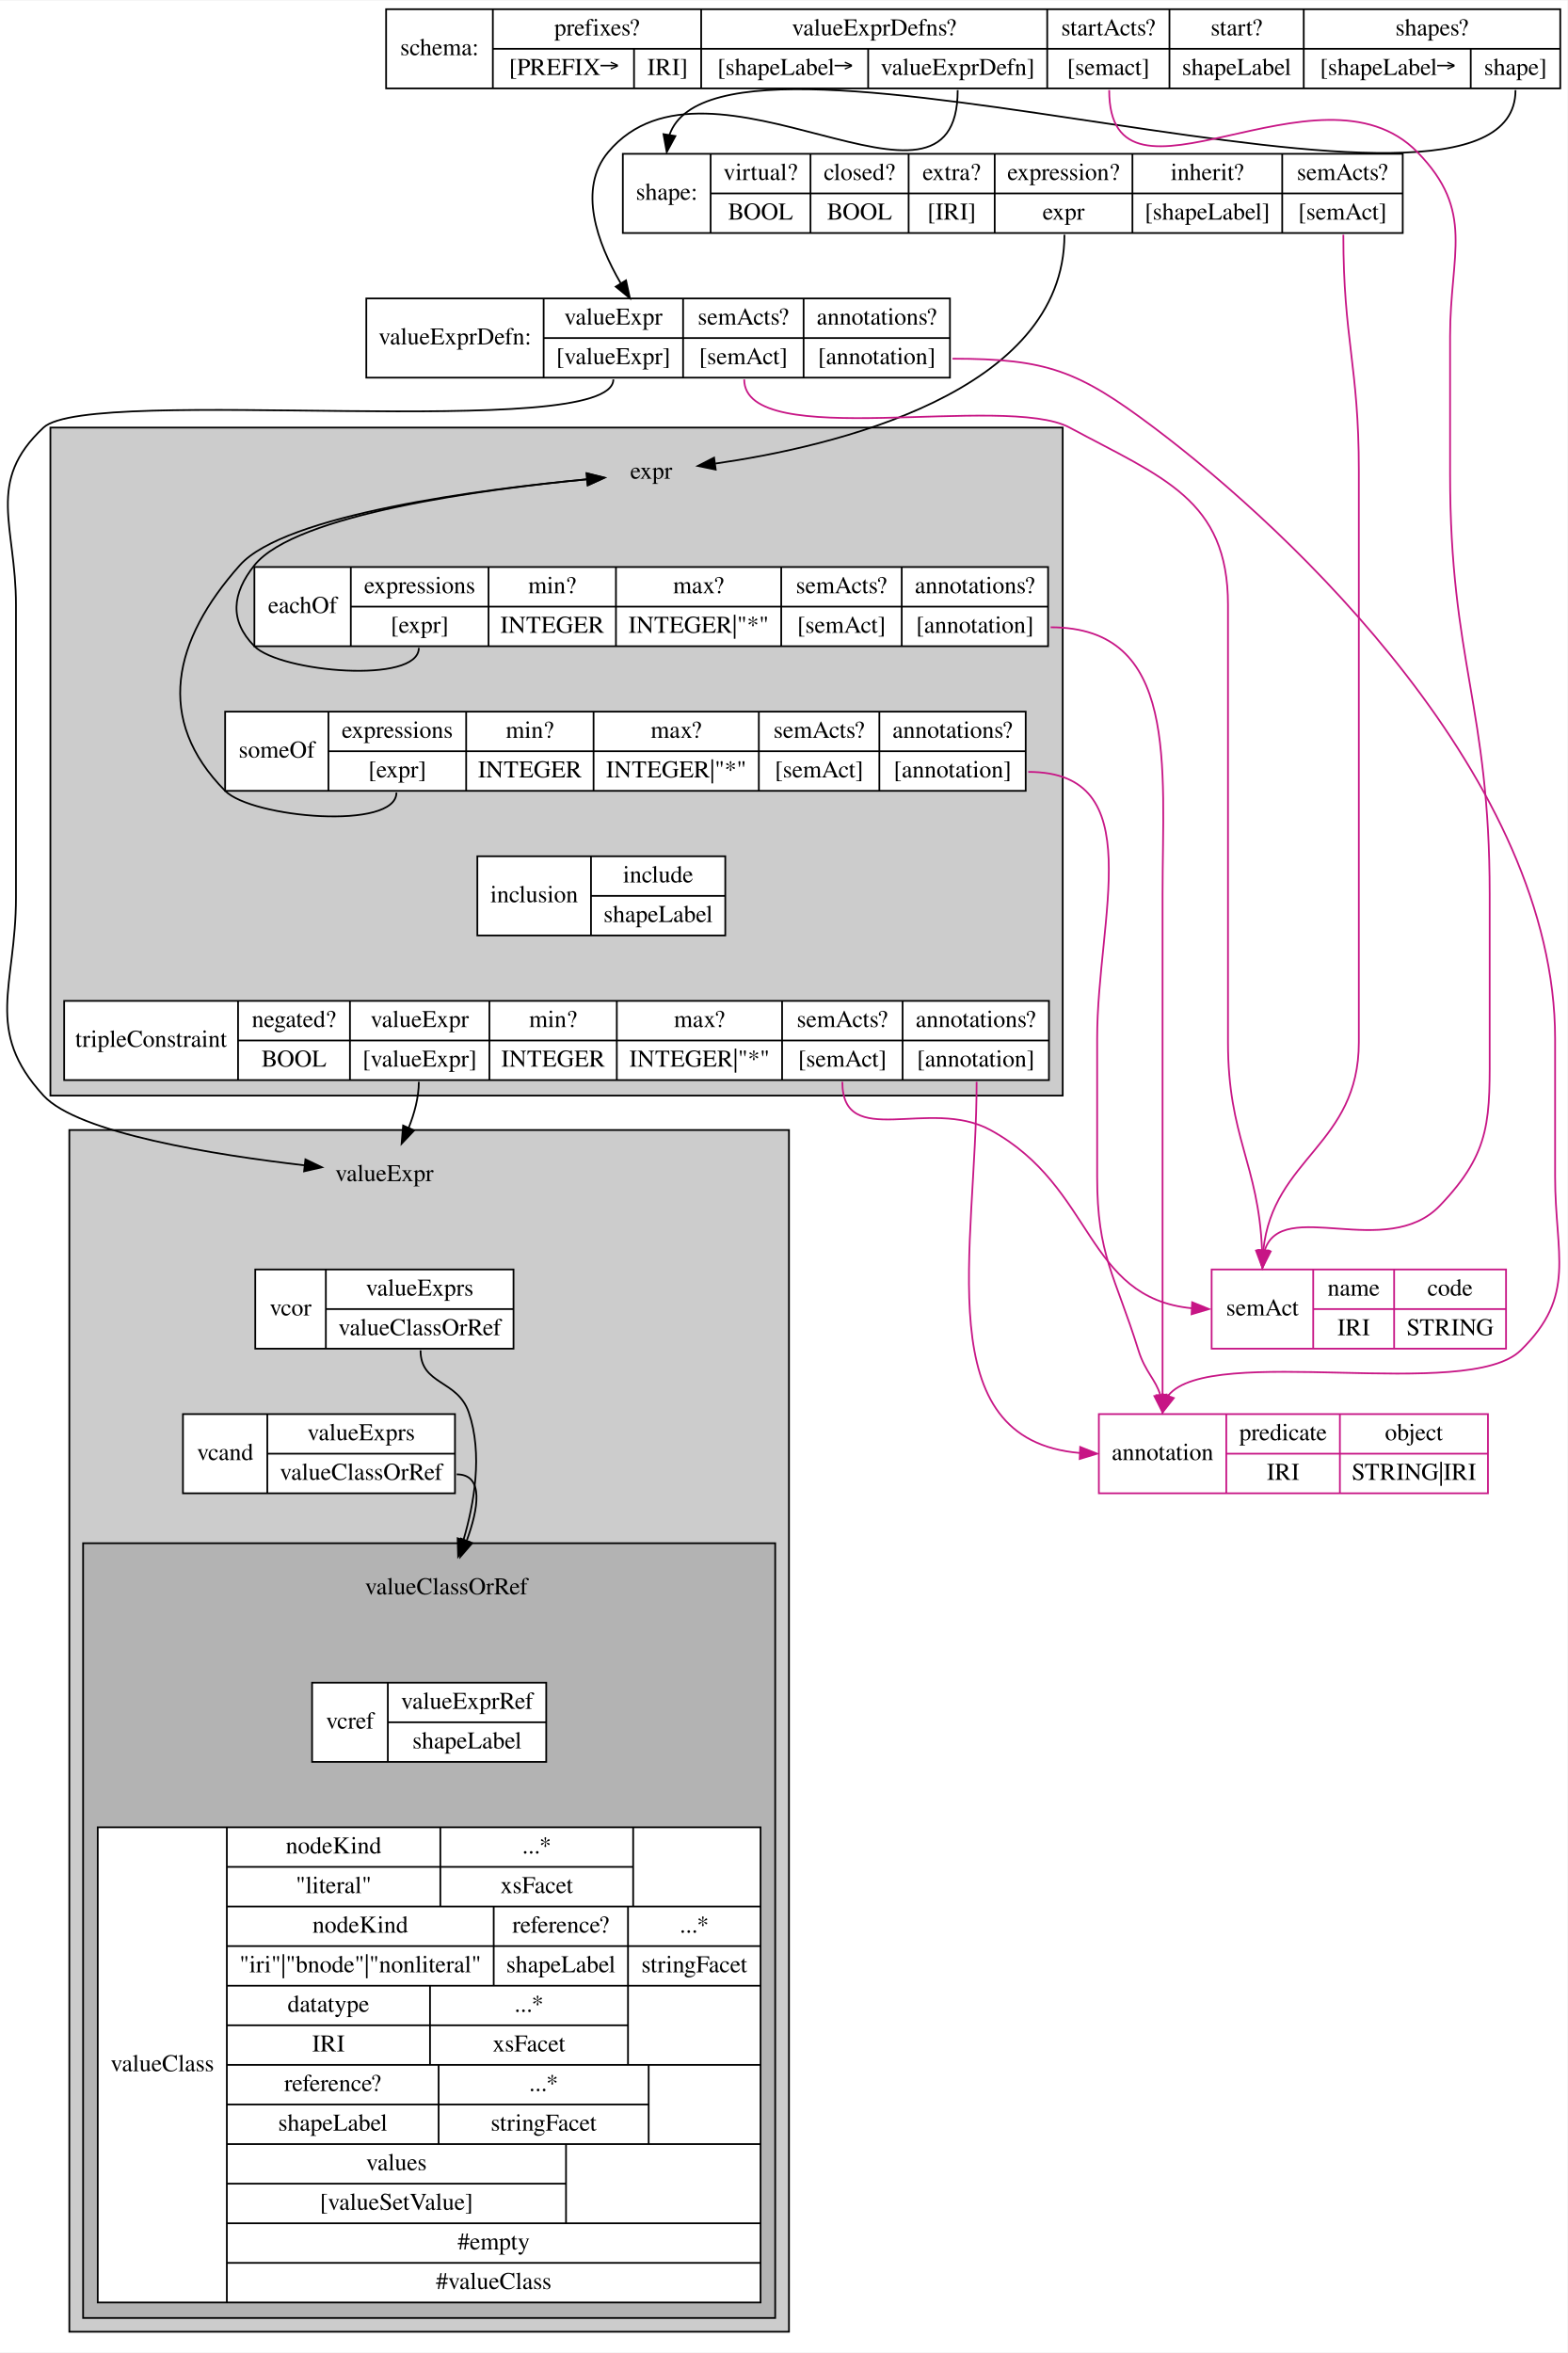
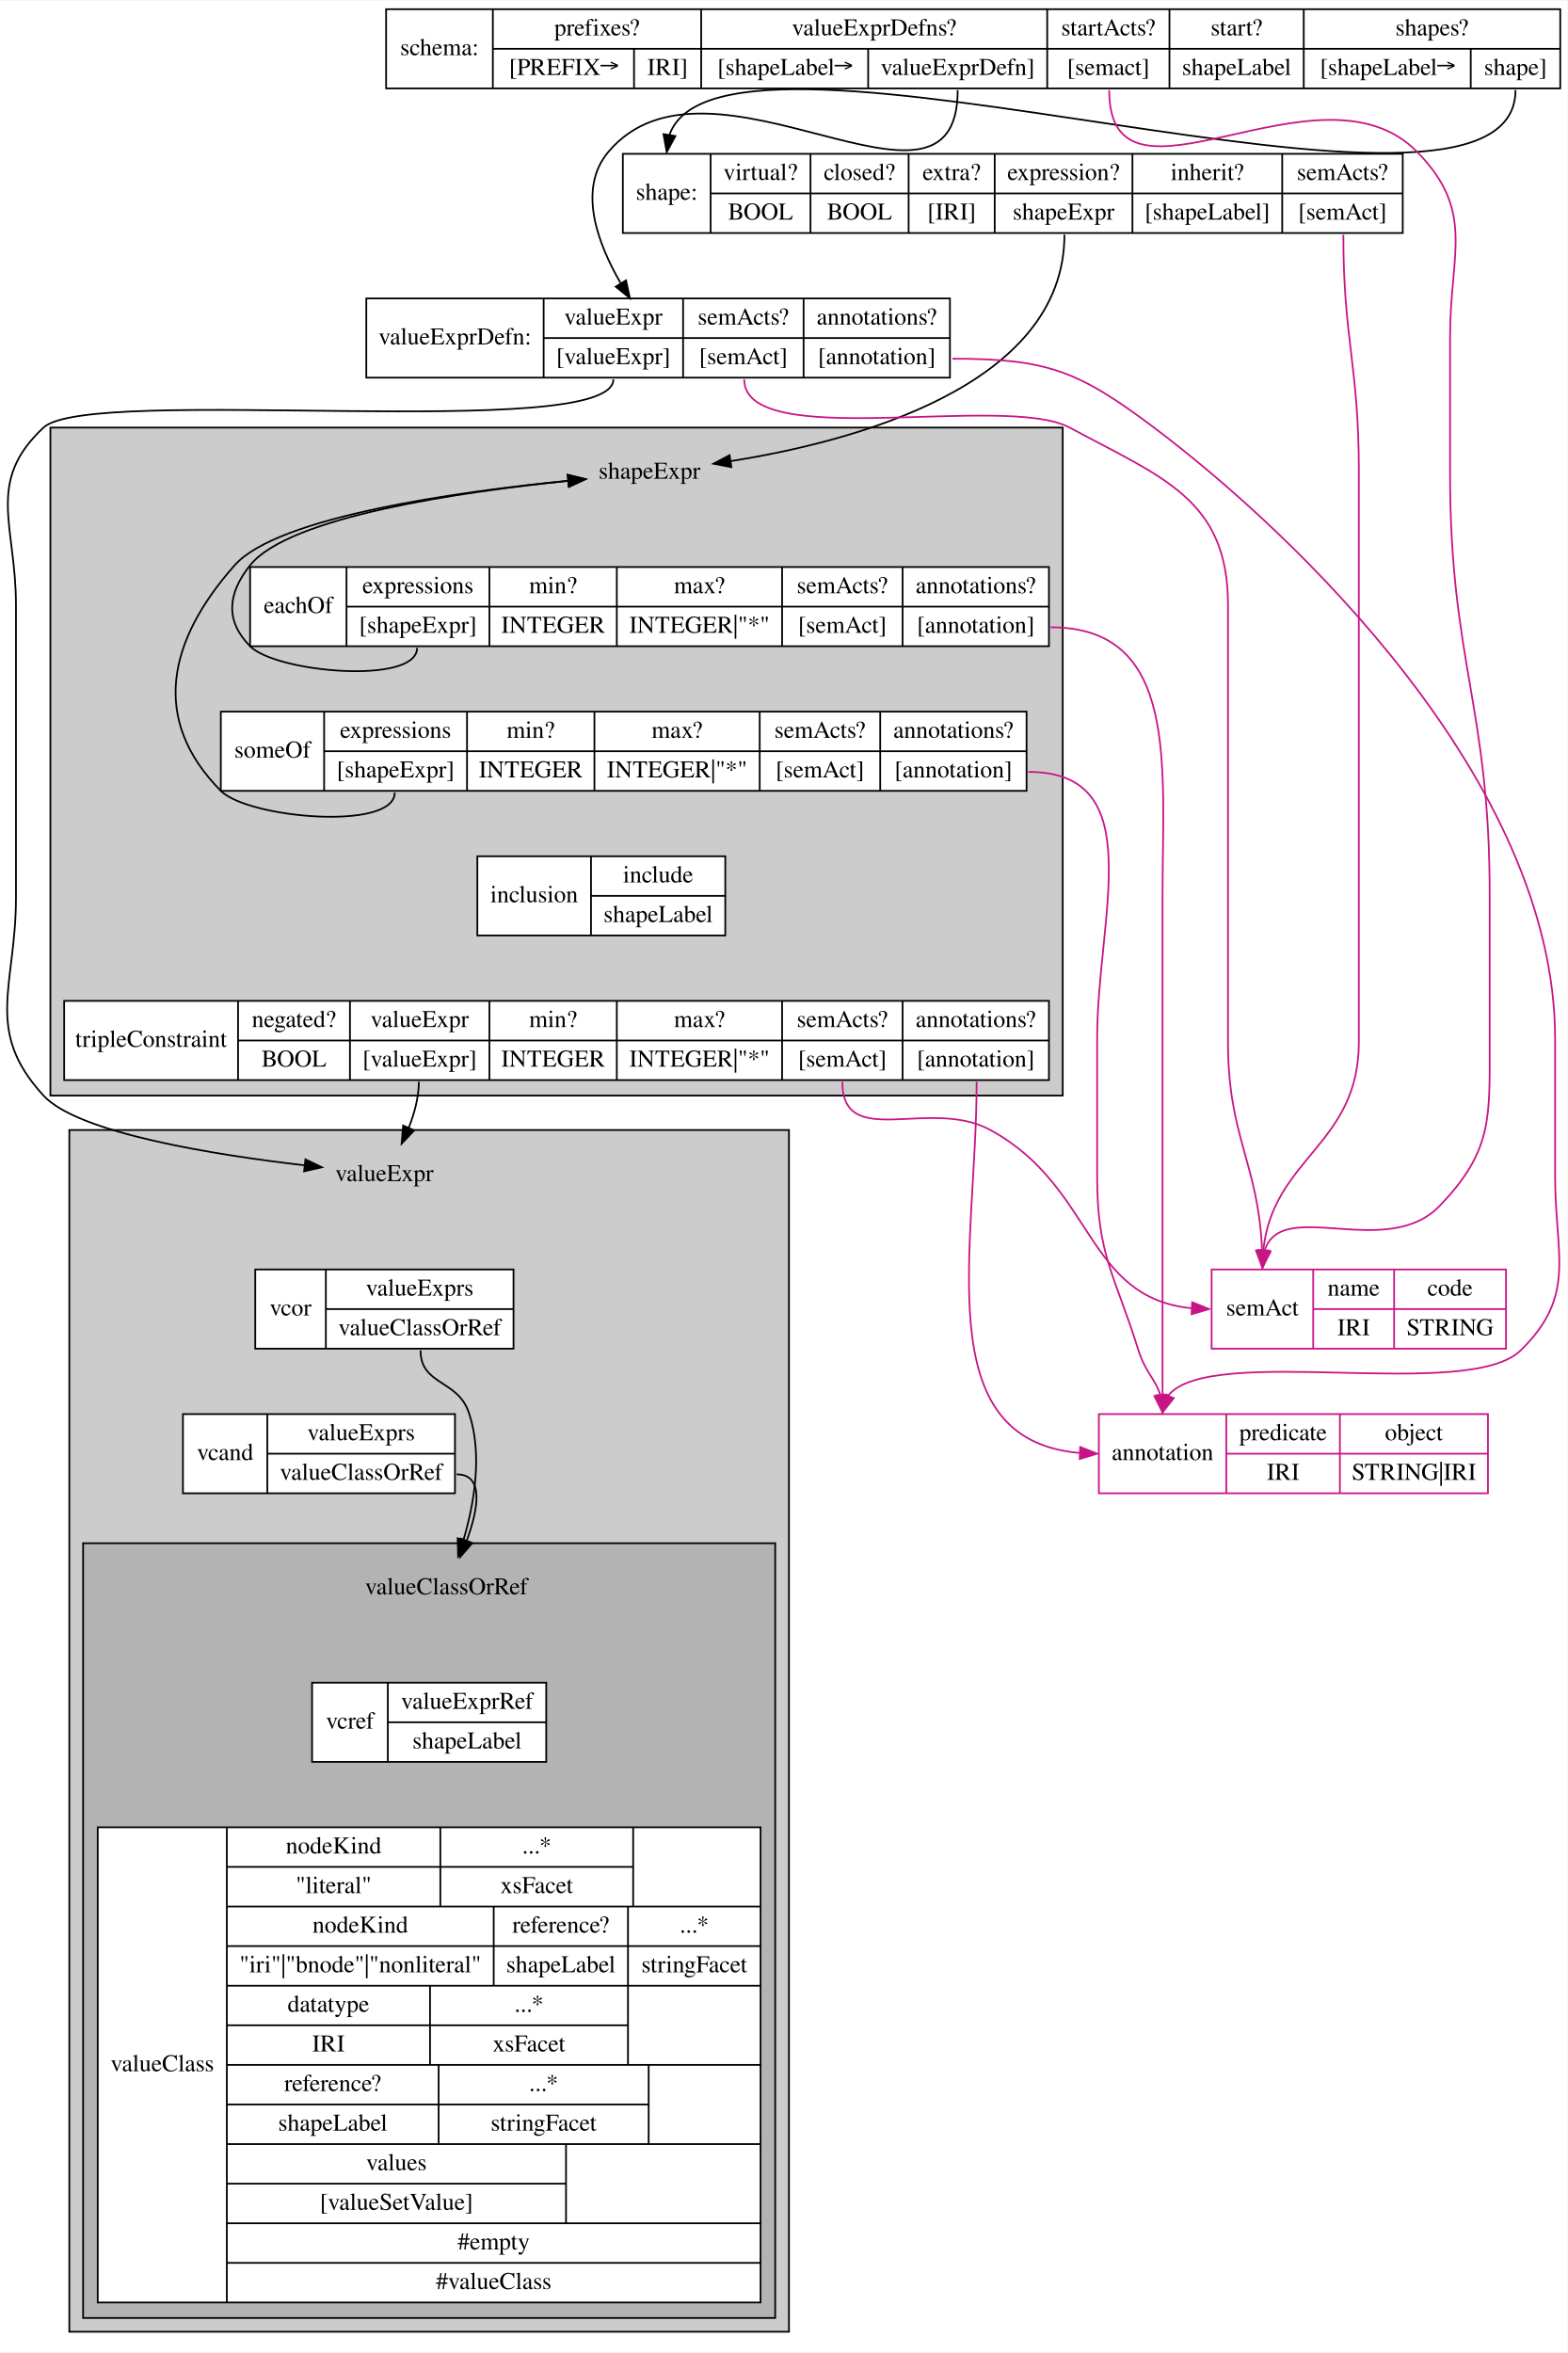
<svg xmlns="http://www.w3.org/2000/svg" width="910pt" height="1366pt" viewBox="0.00 0.00 910.46 1366.00">
  <g id="graph0" class="graph" transform="scale(1 1) rotate(0) translate(4 1362)">
    <polygon fill="white" stroke="none" points="-4,4 -4,-1362 906.456,-1362 906.456,4 -4,4" />
    <g id="clust1" class="cluster">
      <polygon fill="#cccccc" stroke="black" points="25.269,-726 25.269,-1114 613.269,-1114 613.269,-726 25.269,-726" />
    </g>
    <g id="clust2" class="cluster">
      <polygon fill="#cccccc" stroke="black" points="36.269,-8 36.269,-706 454.269,-706 454.269,-8 36.269,-8" />
    </g>
    <g id="clust3" class="cluster">
      <polygon fill="#b3b3b3" stroke="black" points="44.269,-16 44.269,-466 446.269,-466 446.269,-16 44.269,-16" />
    </g>
    <g id="node1" class="node">
      <polygon fill="none" stroke="black" points="220.269,-1311 220.269,-1357 902.269,-1357 902.269,-1311 220.269,-1311" />
      <text text-anchor="middle" x="251.269" y="-1330.3" font-family="Times,serif" font-size="14.00">schema:</text>
      <polyline fill="none" stroke="black" points="282.269,-1311 282.269,-1357 " />
      <text text-anchor="middle" x="342.769" y="-1341.8" font-family="Times,serif" font-size="14.00">prefixes?</text>
      <polyline fill="none" stroke="black" points="282.269,-1334 403.269,-1334 " />
      <text text-anchor="middle" x="323.269" y="-1318.8" font-family="Times,serif" font-size="14.00">[PREFIX→</text>
      <polyline fill="none" stroke="black" points="364.269,-1311 364.269,-1334 " />
      <text text-anchor="middle" x="383.769" y="-1318.8" font-family="Times,serif" font-size="14.00">IRI]</text>
      <polyline fill="none" stroke="black" points="403.269,-1311 403.269,-1357 " />
      <text text-anchor="middle" x="503.769" y="-1341.8" font-family="Times,serif" font-size="14.00">valueExprDefns?</text>
      <polyline fill="none" stroke="black" points="403.269,-1334 604.269,-1334 " />
      <text text-anchor="middle" x="451.769" y="-1318.8" font-family="Times,serif" font-size="14.00">[shapeLabel→</text>
      <polyline fill="none" stroke="black" points="500.269,-1311 500.269,-1334 " />
      <text text-anchor="middle" x="552.269" y="-1318.8" font-family="Times,serif" font-size="14.00">valueExprDefn]</text>
      <polyline fill="none" stroke="black" points="604.269,-1311 604.269,-1357 " />
      <text text-anchor="middle" x="639.769" y="-1341.8" font-family="Times,serif" font-size="14.00">startActs?</text>
      <polyline fill="none" stroke="black" points="604.269,-1334 675.269,-1334 " />
      <text text-anchor="middle" x="639.769" y="-1318.8" font-family="Times,serif" font-size="14.00">[semact]</text>
      <polyline fill="none" stroke="black" points="675.269,-1311 675.269,-1357 " />
      <text text-anchor="middle" x="714.269" y="-1341.8" font-family="Times,serif" font-size="14.00">start?</text>
      <polyline fill="none" stroke="black" points="675.269,-1334 753.269,-1334 " />
      <text text-anchor="middle" x="714.269" y="-1318.8" font-family="Times,serif" font-size="14.00">shapeLabel</text>
      <polyline fill="none" stroke="black" points="753.269,-1311 753.269,-1357 " />
      <text text-anchor="middle" x="827.769" y="-1341.8" font-family="Times,serif" font-size="14.00">shapes?</text>
      <polyline fill="none" stroke="black" points="753.269,-1334 902.269,-1334 " />
      <text text-anchor="middle" x="801.769" y="-1318.8" font-family="Times,serif" font-size="14.00">[shapeLabel→</text>
      <polyline fill="none" stroke="black" points="850.269,-1311 850.269,-1334 " />
      <text text-anchor="middle" x="876.269" y="-1318.8" font-family="Times,serif" font-size="14.00">shape]</text>
    </g>
    <g id="node2" class="node">
      <polygon fill="none" stroke="black" points="357.769,-1227 357.769,-1273 810.769,-1273 810.769,-1227 357.769,-1227" />
      <text text-anchor="middle" x="383.269" y="-1246.3" font-family="Times,serif" font-size="14.00">shape:</text>
      <polyline fill="none" stroke="black" points="408.769,-1227 408.769,-1273 " />
      <text text-anchor="middle" x="437.769" y="-1257.8" font-family="Times,serif" font-size="14.00">virtual?</text>
      <polyline fill="none" stroke="black" points="408.769,-1250 466.769,-1250 " />
      <text text-anchor="middle" x="437.769" y="-1234.8" font-family="Times,serif" font-size="14.00">BOOL</text>
      <polyline fill="none" stroke="black" points="466.769,-1227 466.769,-1273 " />
      <text text-anchor="middle" x="495.269" y="-1257.8" font-family="Times,serif" font-size="14.00">closed?</text>
      <polyline fill="none" stroke="black" points="466.769,-1250 523.769,-1250 " />
      <text text-anchor="middle" x="495.269" y="-1234.8" font-family="Times,serif" font-size="14.00">BOOL</text>
      <polyline fill="none" stroke="black" points="523.769,-1227 523.769,-1273 " />
      <text text-anchor="middle" x="548.769" y="-1257.8" font-family="Times,serif" font-size="14.00">extra?</text>
      <polyline fill="none" stroke="black" points="523.769,-1250 573.769,-1250 " />
      <text text-anchor="middle" x="548.769" y="-1234.8" font-family="Times,serif" font-size="14.00">[IRI]</text>
      <polyline fill="none" stroke="black" points="573.769,-1227 573.769,-1273 " />
      <text text-anchor="middle" x="613.769" y="-1257.8" font-family="Times,serif" font-size="14.00">expression?</text>
      <polyline fill="none" stroke="black" points="573.769,-1250 653.769,-1250 " />
-       <text text-anchor="middle" x="613.769" y="-1234.8" font-family="Times,serif" font-size="14.00">expr</text>
+       <text text-anchor="middle" x="613.769" y="-1234.8" font-family="Times,serif" font-size="14.00">shapeExpr</text>
      <polyline fill="none" stroke="black" points="653.769,-1227 653.769,-1273 " />
      <text text-anchor="middle" x="697.269" y="-1257.8" font-family="Times,serif" font-size="14.00">inherit?</text>
      <polyline fill="none" stroke="black" points="653.769,-1250 740.769,-1250 " />
      <text text-anchor="middle" x="697.269" y="-1234.8" font-family="Times,serif" font-size="14.00">[shapeLabel]</text>
      <polyline fill="none" stroke="black" points="740.769,-1227 740.769,-1273 " />
      <text text-anchor="middle" x="775.769" y="-1257.8" font-family="Times,serif" font-size="14.00">semActs?</text>
      <polyline fill="none" stroke="black" points="740.769,-1250 810.769,-1250 " />
      <text text-anchor="middle" x="775.769" y="-1234.8" font-family="Times,serif" font-size="14.00">[semAct]</text>
    </g>
    <g id="edge11" class="edge">
      <path fill="none" stroke="none" d="M251.269,-1310C251.269,-1253.23 366.32,-1324.08 381.6,-1284.26" />
      <polygon fill="none" stroke="none" points="385.119,-1284.43 383.269,-1274 378.21,-1283.31 385.119,-1284.43" />
    </g>
    <g id="edge17" class="edge">
      <path fill="none" stroke="black" d="M876.269,-1310C876.269,-1203.8 415.464,-1371.97 384.864,-1283.99" />
      <polygon fill="black" stroke="black" points="388.301,-1283.32 383.269,-1274 381.389,-1284.43 388.301,-1283.32" />
    </g>
    <g id="node14" class="node">
      <polygon fill="none" stroke="black" points="208.769,-1143 208.769,-1189 547.769,-1189 547.769,-1143 208.769,-1143" />
      <text text-anchor="middle" x="260.269" y="-1162.3" font-family="Times,serif" font-size="14.00">valueExprDefn:</text>
      <polyline fill="none" stroke="black" points="311.769,-1143 311.769,-1189 " />
      <text text-anchor="middle" x="352.269" y="-1173.8" font-family="Times,serif" font-size="14.00">valueExpr</text>
      <polyline fill="none" stroke="black" points="311.769,-1166 392.769,-1166 " />
      <text text-anchor="middle" x="352.269" y="-1150.8" font-family="Times,serif" font-size="14.00">[valueExpr]</text>
      <polyline fill="none" stroke="black" points="392.769,-1143 392.769,-1189 " />
      <text text-anchor="middle" x="427.769" y="-1173.8" font-family="Times,serif" font-size="14.00">semActs?</text>
      <polyline fill="none" stroke="black" points="392.769,-1166 462.769,-1166 " />
      <text text-anchor="middle" x="427.769" y="-1150.8" font-family="Times,serif" font-size="14.00">[semAct]</text>
      <polyline fill="none" stroke="black" points="462.769,-1143 462.769,-1189 " />
      <text text-anchor="middle" x="505.269" y="-1173.8" font-family="Times,serif" font-size="14.00">annotations?</text>
      <polyline fill="none" stroke="black" points="462.769,-1166 547.769,-1166 " />
      <text text-anchor="middle" x="505.269" y="-1150.8" font-family="Times,serif" font-size="14.00">[annotation]</text>
    </g>
    <g id="edge18" class="edge">
      <path fill="none" stroke="black" d="M552.269,-1310C552.269,-1218.37 408.133,-1344.22 349.269,-1274 331.368,-1252.65 342.991,-1221.22 356.468,-1197.95" />
      <polygon fill="black" stroke="black" points="359.619,-1199.51 361.869,-1189.15 353.653,-1195.84 359.619,-1199.51" />
    </g>
    <g id="node15" class="node" />
    <g id="edge23" class="edge">
      <path fill="none" stroke="none" d="M876.269,-1310C876.269,-1246.44 876.269,-1230.56 876.269,-1167 876.269,-1167 876.269,-1167 876.269,-1087 876.269,-927.81 835.711,-736.443 825.554,-691.015" />
      <polygon fill="none" stroke="none" points="828.943,-690.135 823.308,-681.163 822.119,-691.691 828.943,-690.135" />
    </g>
    <g id="node16" class="node">
      <polygon fill="none" stroke="mediumvioletred" points="699.769,-579 699.769,-625 870.769,-625 870.769,-579 699.769,-579" />
      <text text-anchor="middle" x="729.269" y="-598.3" font-family="Times,serif" font-size="14.00">semAct</text>
      <polyline fill="none" stroke="mediumvioletred" points="758.769,-579 758.769,-625 " />
      <text text-anchor="middle" x="782.269" y="-609.8" font-family="Times,serif" font-size="14.00">name</text>
      <polyline fill="none" stroke="mediumvioletred" points="758.769,-602 805.769,-602 " />
      <text text-anchor="middle" x="782.269" y="-586.8" font-family="Times,serif" font-size="14.00">IRI</text>
      <polyline fill="none" stroke="mediumvioletred" points="805.769,-579 805.769,-625 " />
      <text text-anchor="middle" x="838.269" y="-609.8" font-family="Times,serif" font-size="14.00">code</text>
      <polyline fill="none" stroke="mediumvioletred" points="805.769,-602 870.769,-602 " />
      <text text-anchor="middle" x="838.269" y="-586.8" font-family="Times,serif" font-size="14.00">STRING</text>
    </g>
    <g id="edge28" class="edge">
      <path fill="none" stroke="mediumvioletred" d="M640.269,-1310C640.269,-1228.85 762.545,-1332.03 819.269,-1274 853.032,-1239.46 838.269,-1215.3 838.269,-1167 838.269,-1167 838.269,-1167 838.269,-1087 838.269,-978.075 861.269,-951.925 861.269,-843 861.269,-843 861.269,-843 861.269,-757 861.269,-712.854 862.855,-693.833 832.269,-662 801.427,-629.9 740.415,-667.261 730.612,-636.095" />
      <polygon fill="mediumvioletred" stroke="mediumvioletred" points="734.058,-635.451 729.269,-626 727.119,-636.374 734.058,-635.451" />
    </g>
    <g id="node3" class="node">
-       <text text-anchor="middle" x="374.269" y="-1084.3" font-family="Times,serif" font-size="14.00">expr</text>
+       <text text-anchor="middle" x="373.269" y="-1084.3" font-family="Times,serif" font-size="14.00">shapeExpr</text>
    </g>
    <g id="edge14" class="edge">
-       <path fill="none" stroke="black" d="M614.269,-1226C614.269,-1133.78 478.964,-1102.81 411.541,-1093.1" />
-       <polygon fill="black" stroke="black" points="411.713,-1089.59 401.334,-1091.72 410.774,-1096.53 411.713,-1089.59" />
+       <path fill="none" stroke="black" d="M614.269,-1226C614.269,-1137.7 490.476,-1105.6 420.336,-1094.49" />
+       <polygon fill="black" stroke="black" points="420.806,-1091.03 410.397,-1093.01 419.768,-1097.95 420.806,-1091.03" />
    </g>
    <g id="edge12" class="edge">
      <path fill="none" stroke="none" d="M383.269,-1226C383.269,-1217.3 382.723,-1207.91 381.992,-1199.23" />
      <polygon fill="none" stroke="none" points="385.459,-1198.72 381.033,-1189.1 378.491,-1199.38 385.459,-1198.72" />
    </g>
    <g id="edge29" class="edge">
      <path fill="none" stroke="mediumvioletred" d="M776.269,-1226C776.269,-1164.98 785.269,-1150.02 785.269,-1089 785.269,-1089 785.269,-1089 785.269,-757 785.269,-697.268 735.433,-690.002 729.788,-636.213" />
      <polygon fill="mediumvioletred" stroke="mediumvioletred" points="733.272,-635.81 729.269,-626 726.281,-636.165 733.272,-635.81" />
    </g>
    <g id="node4" class="node">
-       <polygon fill="white" stroke="black" points="143.769,-987 143.769,-1033 604.769,-1033 604.769,-987 143.769,-987" />
-       <text text-anchor="middle" x="171.769" y="-1006.3" font-family="Times,serif" font-size="14.00">eachOf</text>
-       <polyline fill="none" stroke="black" points="199.769,-987 199.769,-1033 " />
-       <text text-anchor="middle" x="239.769" y="-1017.8" font-family="Times,serif" font-size="14.00">expressions</text>
-       <polyline fill="none" stroke="black" points="199.769,-1010 279.769,-1010 " />
-       <text text-anchor="middle" x="239.769" y="-994.8" font-family="Times,serif" font-size="14.00">[expr]</text>
-       <polyline fill="none" stroke="black" points="279.769,-987 279.769,-1033 " />
-       <text text-anchor="middle" x="316.769" y="-1017.8" font-family="Times,serif" font-size="14.00">min?</text>
-       <polyline fill="none" stroke="black" points="279.769,-1010 353.769,-1010 " />
-       <text text-anchor="middle" x="316.769" y="-994.8" font-family="Times,serif" font-size="14.00">INTEGER</text>
-       <polyline fill="none" stroke="black" points="353.769,-987 353.769,-1033 " />
-       <text text-anchor="middle" x="401.769" y="-1017.8" font-family="Times,serif" font-size="14.00">max?</text>
-       <polyline fill="none" stroke="black" points="353.769,-1010 449.769,-1010 " />
-       <text text-anchor="middle" x="401.769" y="-994.8" font-family="Times,serif" font-size="14.00">INTEGER|"*"</text>
-       <polyline fill="none" stroke="black" points="449.769,-987 449.769,-1033 " />
-       <text text-anchor="middle" x="484.769" y="-1017.8" font-family="Times,serif" font-size="14.00">semActs?</text>
-       <polyline fill="none" stroke="black" points="449.769,-1010 519.769,-1010 " />
-       <text text-anchor="middle" x="484.769" y="-994.8" font-family="Times,serif" font-size="14.00">[semAct]</text>
-       <polyline fill="none" stroke="black" points="519.769,-987 519.769,-1033 " />
-       <text text-anchor="middle" x="562.269" y="-1017.8" font-family="Times,serif" font-size="14.00">annotations?</text>
-       <polyline fill="none" stroke="black" points="519.769,-1010 604.769,-1010 " />
-       <text text-anchor="middle" x="562.269" y="-994.8" font-family="Times,serif" font-size="14.00">[annotation]</text>
+       <polygon fill="white" stroke="black" points="141.269,-987 141.269,-1033 605.269,-1033 605.269,-987 141.269,-987" />
+       <text text-anchor="middle" x="169.269" y="-1006.3" font-family="Times,serif" font-size="14.00">eachOf</text>
+       <polyline fill="none" stroke="black" points="197.269,-987 197.269,-1033 " />
+       <text text-anchor="middle" x="238.769" y="-1017.8" font-family="Times,serif" font-size="14.00">expressions</text>
+       <polyline fill="none" stroke="black" points="197.269,-1010 280.269,-1010 " />
+       <text text-anchor="middle" x="238.769" y="-994.8" font-family="Times,serif" font-size="14.00">[shapeExpr]</text>
+       <polyline fill="none" stroke="black" points="280.269,-987 280.269,-1033 " />
+       <text text-anchor="middle" x="317.269" y="-1017.8" font-family="Times,serif" font-size="14.00">min?</text>
+       <polyline fill="none" stroke="black" points="280.269,-1010 354.269,-1010 " />
+       <text text-anchor="middle" x="317.269" y="-994.8" font-family="Times,serif" font-size="14.00">INTEGER</text>
+       <polyline fill="none" stroke="black" points="354.269,-987 354.269,-1033 " />
+       <text text-anchor="middle" x="402.269" y="-1017.8" font-family="Times,serif" font-size="14.00">max?</text>
+       <polyline fill="none" stroke="black" points="354.269,-1010 450.269,-1010 " />
+       <text text-anchor="middle" x="402.269" y="-994.8" font-family="Times,serif" font-size="14.00">INTEGER|"*"</text>
+       <polyline fill="none" stroke="black" points="450.269,-987 450.269,-1033 " />
+       <text text-anchor="middle" x="485.269" y="-1017.8" font-family="Times,serif" font-size="14.00">semActs?</text>
+       <polyline fill="none" stroke="black" points="450.269,-1010 520.269,-1010 " />
+       <text text-anchor="middle" x="485.269" y="-994.8" font-family="Times,serif" font-size="14.00">[semAct]</text>
+       <polyline fill="none" stroke="black" points="520.269,-987 520.269,-1033 " />
+       <text text-anchor="middle" x="562.769" y="-1017.8" font-family="Times,serif" font-size="14.00">annotations?</text>
+       <polyline fill="none" stroke="black" points="520.269,-1010 605.269,-1010 " />
+       <text text-anchor="middle" x="562.769" y="-994.8" font-family="Times,serif" font-size="14.00">[annotation]</text>
    </g>
    <g id="edge1" class="edge">
-       <path fill="none" stroke="none" d="M374.269,-1069.75C374.269,-1061.86 374.269,-1052.25 374.269,-1043.1" />
-       <polygon fill="none" stroke="none" points="377.769,-1043.09 374.269,-1033.09 370.769,-1043.09 377.769,-1043.09" />
+       <path fill="none" stroke="none" d="M373.269,-1069.75C373.269,-1061.86 373.269,-1052.25 373.269,-1043.1" />
+       <polygon fill="none" stroke="none" points="376.769,-1043.09 373.269,-1033.09 369.769,-1043.09 376.769,-1043.09" />
    </g>
    <g id="edge15" class="edge">
-       <path fill="none" stroke="black" d="M239.269,-986C239.269,-964.777 158.698,-971.914 143.769,-987 129.076,-1001.85 130.758,-1017.66 143.769,-1034 167.535,-1063.85 278.268,-1078.29 337.177,-1083.97" />
-       <polygon fill="black" stroke="black" points="336.917,-1087.46 347.197,-1084.89 337.563,-1080.49 336.917,-1087.46" />
+       <path fill="none" stroke="black" d="M238.269,-986C238.269,-964.443 156.433,-971.679 141.269,-987 126.575,-1001.85 128.247,-1017.67 141.269,-1034 163.913,-1062.4 264.894,-1076.79 325.922,-1083.02" />
+       <polygon fill="black" stroke="black" points="325.795,-1086.52 336.09,-1084.02 326.481,-1079.56 325.795,-1086.52" />
    </g>
    <g id="node5" class="node">
-       <polygon fill="white" stroke="black" points="126.769,-903 126.769,-949 591.769,-949 591.769,-903 126.769,-903" />
-       <text text-anchor="middle" x="156.769" y="-922.3" font-family="Times,serif" font-size="14.00">someOf</text>
-       <polyline fill="none" stroke="black" points="186.769,-903 186.769,-949 " />
-       <text text-anchor="middle" x="226.769" y="-933.8" font-family="Times,serif" font-size="14.00">expressions</text>
-       <polyline fill="none" stroke="black" points="186.769,-926 266.769,-926 " />
-       <text text-anchor="middle" x="226.769" y="-910.8" font-family="Times,serif" font-size="14.00">[expr]</text>
-       <polyline fill="none" stroke="black" points="266.769,-903 266.769,-949 " />
-       <text text-anchor="middle" x="303.769" y="-933.8" font-family="Times,serif" font-size="14.00">min?</text>
-       <polyline fill="none" stroke="black" points="266.769,-926 340.769,-926 " />
-       <text text-anchor="middle" x="303.769" y="-910.8" font-family="Times,serif" font-size="14.00">INTEGER</text>
-       <polyline fill="none" stroke="black" points="340.769,-903 340.769,-949 " />
-       <text text-anchor="middle" x="388.769" y="-933.8" font-family="Times,serif" font-size="14.00">max?</text>
-       <polyline fill="none" stroke="black" points="340.769,-926 436.769,-926 " />
-       <text text-anchor="middle" x="388.769" y="-910.8" font-family="Times,serif" font-size="14.00">INTEGER|"*"</text>
-       <polyline fill="none" stroke="black" points="436.769,-903 436.769,-949 " />
-       <text text-anchor="middle" x="471.769" y="-933.8" font-family="Times,serif" font-size="14.00">semActs?</text>
-       <polyline fill="none" stroke="black" points="436.769,-926 506.769,-926 " />
-       <text text-anchor="middle" x="471.769" y="-910.8" font-family="Times,serif" font-size="14.00">[semAct]</text>
-       <polyline fill="none" stroke="black" points="506.769,-903 506.769,-949 " />
-       <text text-anchor="middle" x="549.269" y="-933.8" font-family="Times,serif" font-size="14.00">annotations?</text>
-       <polyline fill="none" stroke="black" points="506.769,-926 591.769,-926 " />
-       <text text-anchor="middle" x="549.269" y="-910.8" font-family="Times,serif" font-size="14.00">[annotation]</text>
+       <polygon fill="white" stroke="black" points="124.269,-903 124.269,-949 592.269,-949 592.269,-903 124.269,-903" />
+       <text text-anchor="middle" x="154.269" y="-922.3" font-family="Times,serif" font-size="14.00">someOf</text>
+       <polyline fill="none" stroke="black" points="184.269,-903 184.269,-949 " />
+       <text text-anchor="middle" x="225.769" y="-933.8" font-family="Times,serif" font-size="14.00">expressions</text>
+       <polyline fill="none" stroke="black" points="184.269,-926 267.269,-926 " />
+       <text text-anchor="middle" x="225.769" y="-910.8" font-family="Times,serif" font-size="14.00">[shapeExpr]</text>
+       <polyline fill="none" stroke="black" points="267.269,-903 267.269,-949 " />
+       <text text-anchor="middle" x="304.269" y="-933.8" font-family="Times,serif" font-size="14.00">min?</text>
+       <polyline fill="none" stroke="black" points="267.269,-926 341.269,-926 " />
+       <text text-anchor="middle" x="304.269" y="-910.8" font-family="Times,serif" font-size="14.00">INTEGER</text>
+       <polyline fill="none" stroke="black" points="341.269,-903 341.269,-949 " />
+       <text text-anchor="middle" x="389.269" y="-933.8" font-family="Times,serif" font-size="14.00">max?</text>
+       <polyline fill="none" stroke="black" points="341.269,-926 437.269,-926 " />
+       <text text-anchor="middle" x="389.269" y="-910.8" font-family="Times,serif" font-size="14.00">INTEGER|"*"</text>
+       <polyline fill="none" stroke="black" points="437.269,-903 437.269,-949 " />
+       <text text-anchor="middle" x="472.269" y="-933.8" font-family="Times,serif" font-size="14.00">semActs?</text>
+       <polyline fill="none" stroke="black" points="437.269,-926 507.269,-926 " />
+       <text text-anchor="middle" x="472.269" y="-910.8" font-family="Times,serif" font-size="14.00">[semAct]</text>
+       <polyline fill="none" stroke="black" points="507.269,-903 507.269,-949 " />
+       <text text-anchor="middle" x="549.769" y="-933.8" font-family="Times,serif" font-size="14.00">annotations?</text>
+       <polyline fill="none" stroke="black" points="507.269,-926 592.269,-926 " />
+       <text text-anchor="middle" x="549.769" y="-910.8" font-family="Times,serif" font-size="14.00">[annotation]</text>
    </g>
    <g id="edge2" class="edge">
-       <path fill="none" stroke="none" d="M370.171,-986.593C368.62,-978.118 366.824,-968.297 365.142,-959.104" />
-       <polygon fill="none" stroke="none" points="368.554,-958.303 363.311,-949.096 361.668,-959.562 368.554,-958.303" />
+       <path fill="none" stroke="none" d="M369.171,-986.593C367.62,-978.118 365.824,-968.297 364.142,-959.104" />
+       <polygon fill="none" stroke="none" points="367.554,-958.303 362.311,-949.096 360.668,-959.562 367.554,-958.303" />
    </g>
    <g id="node17" class="node">
      <polygon fill="none" stroke="mediumvioletred" points="634.269,-495 634.269,-541 860.269,-541 860.269,-495 634.269,-495" />
      <text text-anchor="middle" x="671.269" y="-514.3" font-family="Times,serif" font-size="14.00">annotation</text>
      <polyline fill="none" stroke="mediumvioletred" points="708.269,-495 708.269,-541 " />
      <text text-anchor="middle" x="741.269" y="-525.8" font-family="Times,serif" font-size="14.00">predicate</text>
      <polyline fill="none" stroke="mediumvioletred" points="708.269,-518 774.269,-518 " />
      <text text-anchor="middle" x="741.269" y="-502.8" font-family="Times,serif" font-size="14.00">IRI</text>
      <polyline fill="none" stroke="mediumvioletred" points="774.269,-495 774.269,-541 " />
      <text text-anchor="middle" x="817.269" y="-525.8" font-family="Times,serif" font-size="14.00">object</text>
      <polyline fill="none" stroke="mediumvioletred" points="774.269,-518 860.269,-518 " />
      <text text-anchor="middle" x="817.269" y="-502.8" font-family="Times,serif" font-size="14.00">STRING|IRI</text>
    </g>
    <g id="edge32" class="edge">
      <path fill="none" stroke="mediumvioletred" d="M606.269,-998C680.97,-998 671.269,-917.701 671.269,-843 671.269,-843 671.269,-843 671.269,-679 671.269,-621.679 671.269,-604.83 671.269,-552.251" />
      <polygon fill="mediumvioletred" stroke="mediumvioletred" points="674.769,-552 671.269,-542 667.769,-552 674.769,-552" />
    </g>
    <g id="edge16" class="edge">
-       <path fill="none" stroke="black" d="M226.269,-902C226.269,-879.888 142.326,-887.286 126.769,-903 85.721,-944.463 96.504,-990.395 135.269,-1034 161.575,-1063.59 276.183,-1078.18 336.629,-1083.93" />
-       <polygon fill="black" stroke="black" points="336.623,-1087.45 346.9,-1084.88 337.262,-1080.48 336.623,-1087.45" />
+       <path fill="none" stroke="black" d="M225.269,-902C225.269,-879.554 140.062,-887.05 124.269,-903 83.228,-944.45 93.604,-990.326 132.269,-1034 157.421,-1062.41 263.154,-1076.88 325.91,-1083.1" />
+       <polygon fill="black" stroke="black" points="325.682,-1086.59 335.97,-1084.06 326.349,-1079.62 325.682,-1086.59" />
    </g>
    <g id="node6" class="node">
      <polygon fill="white" stroke="black" points="273.269,-819 273.269,-865 417.269,-865 417.269,-819 273.269,-819" />
      <text text-anchor="middle" x="306.269" y="-838.3" font-family="Times,serif" font-size="14.00">inclusion</text>
      <polyline fill="none" stroke="black" points="339.269,-819 339.269,-865 " />
      <text text-anchor="middle" x="378.269" y="-849.8" font-family="Times,serif" font-size="14.00">include</text>
      <polyline fill="none" stroke="black" points="339.269,-842 417.269,-842 " />
      <text text-anchor="middle" x="378.269" y="-826.8" font-family="Times,serif" font-size="14.00">shapeLabel</text>
    </g>
    <g id="edge3" class="edge">
-       <path fill="none" stroke="none" d="M355.444,-902.593C353.997,-894.118 352.32,-884.297 350.751,-875.104" />
-       <polygon fill="none" stroke="none" points="354.175,-874.364 349.042,-865.096 347.275,-875.542 354.175,-874.364" />
+       <path fill="none" stroke="none" d="M354.717,-902.593C353.373,-894.118 351.817,-884.297 350.359,-875.104" />
+       <polygon fill="none" stroke="none" points="353.795,-874.424 348.772,-865.096 346.881,-875.521 353.795,-874.424" />
    </g>
    <g id="edge33" class="edge">
      <path fill="none" stroke="mediumvioletred" d="M593.269,-914C664.415,-914 633.269,-830.146 633.269,-759 633.269,-759 633.269,-759 633.269,-679 633.269,-632.861 643.542,-622.049 657.269,-578 661.18,-565.451 667.309,-561.079 669.967,-552.013" />
      <polygon fill="mediumvioletred" stroke="mediumvioletred" points="673.45,-552.368 671.269,-542 666.509,-551.465 673.45,-552.368" />
    </g>
    <g id="node7" class="node">
      <polygon fill="white" stroke="black" points="33.269,-735 33.269,-781 605.269,-781 605.269,-735 33.269,-735" />
      <text text-anchor="middle" x="83.769" y="-754.3" font-family="Times,serif" font-size="14.00">tripleConstraint</text>
      <polyline fill="none" stroke="black" points="134.269,-735 134.269,-781 " />
      <text text-anchor="middle" x="166.769" y="-765.8" font-family="Times,serif" font-size="14.00">negated?</text>
      <polyline fill="none" stroke="black" points="134.269,-758 199.269,-758 " />
      <text text-anchor="middle" x="166.769" y="-742.8" font-family="Times,serif" font-size="14.00">BOOL</text>
      <polyline fill="none" stroke="black" points="199.269,-735 199.269,-781 " />
      <text text-anchor="middle" x="239.769" y="-765.8" font-family="Times,serif" font-size="14.00">valueExpr</text>
      <polyline fill="none" stroke="black" points="199.269,-758 280.269,-758 " />
      <text text-anchor="middle" x="239.769" y="-742.8" font-family="Times,serif" font-size="14.00">[valueExpr]</text>
      <polyline fill="none" stroke="black" points="280.269,-735 280.269,-781 " />
      <text text-anchor="middle" x="317.269" y="-765.8" font-family="Times,serif" font-size="14.00">min?</text>
      <polyline fill="none" stroke="black" points="280.269,-758 354.269,-758 " />
      <text text-anchor="middle" x="317.269" y="-742.8" font-family="Times,serif" font-size="14.00">INTEGER</text>
      <polyline fill="none" stroke="black" points="354.269,-735 354.269,-781 " />
      <text text-anchor="middle" x="402.269" y="-765.8" font-family="Times,serif" font-size="14.00">max?</text>
      <polyline fill="none" stroke="black" points="354.269,-758 450.269,-758 " />
      <text text-anchor="middle" x="402.269" y="-742.8" font-family="Times,serif" font-size="14.00">INTEGER|"*"</text>
      <polyline fill="none" stroke="black" points="450.269,-735 450.269,-781 " />
      <text text-anchor="middle" x="485.269" y="-765.8" font-family="Times,serif" font-size="14.00">semActs?</text>
      <polyline fill="none" stroke="black" points="450.269,-758 520.269,-758 " />
      <text text-anchor="middle" x="485.269" y="-742.8" font-family="Times,serif" font-size="14.00">[semAct]</text>
      <polyline fill="none" stroke="black" points="520.269,-735 520.269,-781 " />
      <text text-anchor="middle" x="562.769" y="-765.8" font-family="Times,serif" font-size="14.00">annotations?</text>
      <polyline fill="none" stroke="black" points="520.269,-758 605.269,-758 " />
      <text text-anchor="middle" x="562.769" y="-742.8" font-family="Times,serif" font-size="14.00">[annotation]</text>
    </g>
    <g id="edge4" class="edge">
      <path fill="none" stroke="none" d="M338.165,-818.593C335.449,-810.027 332.297,-800.086 329.355,-790.808" />
      <polygon fill="none" stroke="none" points="332.634,-789.57 326.275,-781.096 325.962,-791.686 332.634,-789.57" />
    </g>
    <g id="node8" class="node">
      <text text-anchor="middle" x="219.269" y="-676.3" font-family="Times,serif" font-size="14.00">valueExpr</text>
    </g>
    <g id="edge20" class="edge">
      <path fill="none" stroke="black" d="M239.269,-734C239.269,-724.952 236.686,-715.562 233.377,-707.245" />
      <polygon fill="black" stroke="black" points="236.546,-705.759 229.269,-698.059 230.156,-708.616 236.546,-705.759" />
    </g>
    <g id="edge26" class="edge">
      <path fill="none" stroke="none" d="M606.269,-746C690.276,-746 785.175,-700.744 814.3,-685.757" />
      <polygon fill="none" stroke="none" points="815.988,-688.823 823.185,-681.047 812.71,-682.638 815.988,-688.823" />
    </g>
    <g id="edge30" class="edge">
      <path fill="none" stroke="mediumvioletred" d="M485.269,-734C485.269,-693.803 536.002,-725.288 571.269,-706 632.152,-672.703 626.111,-608.657 688.157,-602.481" />
      <polygon fill="mediumvioletred" stroke="mediumvioletred" points="688.447,-605.972 698.269,-602 688.114,-598.98 688.447,-605.972" />
    </g>
    <g id="edge34" class="edge">
      <path fill="none" stroke="mediumvioletred" d="M563.269,-734C563.269,-636.632 534.49,-526.074 623.108,-518.421" />
      <polygon fill="mediumvioletred" stroke="mediumvioletred" points="623.423,-521.911 633.269,-518 623.133,-514.917 623.423,-521.911" />
    </g>
    <g id="node12" class="node">
      <polygon fill="white" stroke="black" points="144.269,-579 144.269,-625 294.269,-625 294.269,-579 144.269,-579" />
      <text text-anchor="middle" x="164.769" y="-598.3" font-family="Times,serif" font-size="14.00">vcor</text>
      <polyline fill="none" stroke="black" points="185.269,-579 185.269,-625 " />
      <text text-anchor="middle" x="239.769" y="-609.8" font-family="Times,serif" font-size="14.00">valueExprs</text>
      <polyline fill="none" stroke="black" points="185.269,-602 294.269,-602 " />
      <text text-anchor="middle" x="239.769" y="-586.8" font-family="Times,serif" font-size="14.00">valueClassOrRef</text>
    </g>
    <g id="edge7" class="edge">
      <path fill="none" stroke="none" d="M219.269,-661.754C219.269,-653.863 219.269,-644.249 219.269,-635.102" />
      <polygon fill="none" stroke="none" points="222.769,-635.091 219.269,-625.091 215.769,-635.091 222.769,-635.091" />
    </g>
    <g id="node9" class="node">
      <text text-anchor="middle" x="255.269" y="-436.3" font-family="Times,serif" font-size="14.00">valueClassOrRef</text>
    </g>
    <g id="node11" class="node">
      <polygon fill="white" stroke="black" points="177.269,-339 177.269,-385 313.269,-385 313.269,-339 177.269,-339" />
      <text text-anchor="middle" x="199.269" y="-358.3" font-family="Times,serif" font-size="14.00">vcref</text>
      <polyline fill="none" stroke="black" points="221.269,-339 221.269,-385 " />
      <text text-anchor="middle" x="267.269" y="-369.8" font-family="Times,serif" font-size="14.00">valueExprRef</text>
      <polyline fill="none" stroke="black" points="221.269,-362 313.269,-362 " />
      <text text-anchor="middle" x="267.269" y="-346.8" font-family="Times,serif" font-size="14.00">shapeLabel</text>
    </g>
    <g id="edge5" class="edge">
      <path fill="none" stroke="none" d="M253,-421.754C251.962,-413.863 250.697,-404.249 249.493,-395.102" />
      <polygon fill="none" stroke="none" points="252.951,-394.549 248.176,-385.091 246.011,-395.462 252.951,-394.549" />
    </g>
    <g id="node10" class="node">
      <polygon fill="white" stroke="black" points="52.769,-25 52.769,-301 437.769,-301 437.769,-25 52.769,-25" />
      <text text-anchor="middle" x="90.269" y="-159.3" font-family="Times,serif" font-size="14.00">valueClass</text>
      <polyline fill="none" stroke="black" points="127.769,-25 127.769,-301 " />
      <text text-anchor="middle" x="189.769" y="-285.8" font-family="Times,serif" font-size="14.00">nodeKind</text>
      <polyline fill="none" stroke="black" points="127.769,-278 251.769,-278 " />
      <text text-anchor="middle" x="189.769" y="-262.8" font-family="Times,serif" font-size="14.00">"literal"</text>
      <polyline fill="none" stroke="black" points="251.769,-255 251.769,-301 " />
      <text text-anchor="middle" x="307.769" y="-285.8" font-family="Times,serif" font-size="14.00">...*</text>
      <polyline fill="none" stroke="black" points="251.769,-278 363.769,-278 " />
      <text text-anchor="middle" x="307.769" y="-262.8" font-family="Times,serif" font-size="14.00">xsFacet</text>
      <polyline fill="none" stroke="black" points="363.769,-255 363.769,-301 " />
      <text text-anchor="middle" x="400.769" y="-274.3" font-family="Times,serif" font-size="14.00"> </text>
      <polyline fill="none" stroke="black" points="127.769,-255 437.769,-255 " />
      <text text-anchor="middle" x="205.269" y="-239.8" font-family="Times,serif" font-size="14.00">nodeKind</text>
      <polyline fill="none" stroke="black" points="127.769,-232 282.769,-232 " />
      <text text-anchor="middle" x="205.269" y="-216.8" font-family="Times,serif" font-size="14.00">"iri"|"bnode"|"nonliteral"</text>
      <polyline fill="none" stroke="black" points="282.769,-209 282.769,-255 " />
      <text text-anchor="middle" x="321.769" y="-239.8" font-family="Times,serif" font-size="14.00">reference?</text>
      <polyline fill="none" stroke="black" points="282.769,-232 360.769,-232 " />
      <text text-anchor="middle" x="321.769" y="-216.8" font-family="Times,serif" font-size="14.00">shapeLabel</text>
      <polyline fill="none" stroke="black" points="360.769,-209 360.769,-255 " />
      <text text-anchor="middle" x="399.269" y="-239.8" font-family="Times,serif" font-size="14.00">...*</text>
      <polyline fill="none" stroke="black" points="360.769,-232 437.769,-232 " />
      <text text-anchor="middle" x="399.269" y="-216.8" font-family="Times,serif" font-size="14.00">stringFacet</text>
      <polyline fill="none" stroke="black" points="127.769,-209 437.769,-209 " />
      <text text-anchor="middle" x="186.769" y="-193.8" font-family="Times,serif" font-size="14.00">datatype</text>
      <polyline fill="none" stroke="black" points="127.769,-186 245.769,-186 " />
      <text text-anchor="middle" x="186.769" y="-170.8" font-family="Times,serif" font-size="14.00">IRI</text>
      <polyline fill="none" stroke="black" points="245.769,-163 245.769,-209 " />
      <text text-anchor="middle" x="303.269" y="-193.8" font-family="Times,serif" font-size="14.00">...*</text>
      <polyline fill="none" stroke="black" points="245.769,-186 360.769,-186 " />
      <text text-anchor="middle" x="303.269" y="-170.8" font-family="Times,serif" font-size="14.00">xsFacet</text>
      <polyline fill="none" stroke="black" points="360.769,-163 360.769,-209 " />
      <text text-anchor="middle" x="399.269" y="-182.3" font-family="Times,serif" font-size="14.00"> </text>
      <polyline fill="none" stroke="black" points="127.769,-163 437.769,-163 " />
      <text text-anchor="middle" x="189.269" y="-147.8" font-family="Times,serif" font-size="14.00">reference?</text>
      <polyline fill="none" stroke="black" points="127.769,-140 250.769,-140 " />
      <text text-anchor="middle" x="189.269" y="-124.8" font-family="Times,serif" font-size="14.00">shapeLabel</text>
      <polyline fill="none" stroke="black" points="250.769,-117 250.769,-163 " />
      <text text-anchor="middle" x="311.769" y="-147.8" font-family="Times,serif" font-size="14.00">...*</text>
      <polyline fill="none" stroke="black" points="250.769,-140 372.769,-140 " />
      <text text-anchor="middle" x="311.769" y="-124.8" font-family="Times,serif" font-size="14.00">stringFacet</text>
      <polyline fill="none" stroke="black" points="372.769,-117 372.769,-163 " />
      <text text-anchor="middle" x="405.269" y="-136.3" font-family="Times,serif" font-size="14.00"> </text>
      <polyline fill="none" stroke="black" points="127.769,-117 437.769,-117 " />
      <text text-anchor="middle" x="226.269" y="-101.8" font-family="Times,serif" font-size="14.00">values</text>
      <polyline fill="none" stroke="black" points="127.769,-94 324.769,-94 " />
      <text text-anchor="middle" x="226.269" y="-78.8" font-family="Times,serif" font-size="14.00">[valueSetValue]</text>
      <polyline fill="none" stroke="black" points="324.769,-71 324.769,-117 " />
      <text text-anchor="middle" x="381.269" y="-90.3" font-family="Times,serif" font-size="14.00"> </text>
      <polyline fill="none" stroke="black" points="127.769,-71 437.769,-71 " />
      <text text-anchor="middle" x="282.769" y="-55.8" font-family="Times,serif" font-size="14.00">#empty      </text>
      <polyline fill="none" stroke="black" points="127.769,-48 437.769,-48 " />
      <text text-anchor="middle" x="282.769" y="-32.8" font-family="Times,serif" font-size="14.00">#valueClass</text>
    </g>
    <g id="edge6" class="edge">
      <path fill="none" stroke="none" d="M240.806,-338.785C240.187,-331.083 239.693,-321.778 239.325,-311.521" />
      <polygon fill="none" stroke="none" points="242.82,-311.303 239.011,-301.416 235.824,-311.52 242.82,-311.303" />
    </g>
    <g id="edge10" class="edge">
      <path fill="none" stroke="none" d="M249.733,-338.785C250.352,-331.083 250.846,-321.778 251.213,-311.521" />
      <polygon fill="none" stroke="none" points="254.715,-311.52 251.527,-301.416 247.718,-311.303 254.715,-311.52" />
    </g>
    <g id="edge21" class="edge">
      <path fill="none" stroke="black" d="M240.269,-578C240.269,-557.73 261.691,-561.173 268.269,-542 276.564,-517.824 271.344,-488.742 265.228,-468.006" />
      <polygon fill="black" stroke="black" points="268.495,-466.731 262.113,-458.274 261.829,-468.865 268.495,-466.731" />
    </g>
    <g id="node13" class="node">
      <polygon fill="white" stroke="black" points="102.269,-495 102.269,-541 260.269,-541 260.269,-495 102.269,-495" />
      <text text-anchor="middle" x="126.769" y="-514.3" font-family="Times,serif" font-size="14.00">vcand</text>
      <polyline fill="none" stroke="black" points="151.269,-495 151.269,-541 " />
      <text text-anchor="middle" x="205.769" y="-525.8" font-family="Times,serif" font-size="14.00">valueExprs</text>
      <polyline fill="none" stroke="black" points="151.269,-518 260.269,-518 " />
      <text text-anchor="middle" x="205.769" y="-502.8" font-family="Times,serif" font-size="14.00">valueClassOrRef</text>
    </g>
    <g id="edge8" class="edge">
      <path fill="none" stroke="none" d="M208.886,-578.593C204.831,-569.844 200.113,-559.662 195.735,-550.216" />
      <polygon fill="none" stroke="none" points="198.889,-548.697 191.509,-541.096 192.538,-551.641 198.889,-548.697" />
    </g>
    <g id="edge22" class="edge">
      <path fill="none" stroke="black" d="M261.269,-506C277.525,-506 273.681,-485.594 267.157,-467.649" />
      <polygon fill="black" stroke="black" points="270.304,-466.088 263.368,-458.078 263.795,-468.664 270.304,-466.088" />
    </g>
    <g id="edge9" class="edge">
      <path fill="none" stroke="none" d="M180.111,-494.875C179.914,-474.953 181.76,-445.309 192.269,-422 197.084,-411.321 204.553,-401.223 212.379,-392.501" />
      <polygon fill="none" stroke="none" points="214.951,-394.874 219.291,-385.209 209.871,-390.058 214.951,-394.874" />
    </g>
    <g id="edge13" class="edge">
-       <path fill="none" stroke="none" d="M377.091,-1142.61C376.663,-1134.48 376.175,-1125.2 375.726,-1116.67" />
-       <polygon fill="none" stroke="none" points="379.207,-1116.21 375.186,-1106.41 372.216,-1116.58 379.207,-1116.21" />
+       <path fill="none" stroke="none" d="M376.796,-1142.61C376.262,-1134.48 375.651,-1125.2 375.09,-1116.67" />
+       <polygon fill="none" stroke="none" points="378.564,-1116.16 374.415,-1106.41 371.579,-1116.62 378.564,-1116.16" />
    </g>
    <g id="edge19" class="edge">
      <path fill="none" stroke="black" d="M352.269,-1142C352.269,-1105.09 48.262,-1139.17 21.269,-1114 -12.61,-1082.4 5.269,-1057.33 5.269,-1011 5.269,-1011 5.269,-1011 5.269,-841 5.269,-789.397 -13.632,-764.011 21.269,-726 41.386,-704.091 121.016,-691.513 172.959,-685.484" />
      <polygon fill="black" stroke="black" points="173.404,-688.956 182.952,-684.364 172.625,-681.999 173.404,-688.956" />
    </g>
    <g id="edge27" class="edge">
      <path fill="none" stroke="mediumvioletred" d="M428.269,-1142C428.269,-1099.54 579.895,-1134.15 617.269,-1114 671.299,-1084.87 709.269,-1072.38 709.269,-1011 709.269,-1011 709.269,-1011 709.269,-757 709.269,-701.669 726.921,-686.664 729.058,-636.216" />
      <polygon fill="mediumvioletred" stroke="mediumvioletred" points="732.562,-636.07 729.269,-626 725.563,-635.926 732.562,-636.07" />
    </g>
    <g id="edge31" class="edge">
      <path fill="none" stroke="mediumvioletred" d="M549.269,-1154C604.224,-1154 622.346,-1147.03 666.269,-1114 746.806,-1053.44 899.269,-909.035 899.269,-759 899.269,-759 899.269,-759 899.269,-679 899.269,-633.239 912.015,-609.965 879.269,-578 848.456,-547.92 698.939,-582.258 674.617,-551.808" />
      <polygon fill="mediumvioletred" stroke="mediumvioletred" points="677.812,-550.333 671.269,-542 671.187,-552.595 677.812,-550.333" />
    </g>
    <g id="edge24" class="edge">
      <path fill="none" stroke="none" d="M823.373,-678.932C825.505,-677.525 859.797,-654.57 871.269,-626 875.277,-616.02 881.576,-603.2 880.424,-595.861" />
      <polygon fill="none" stroke="none" points="882.432,-592.994 872.269,-590 878.347,-598.678 882.432,-592.994" />
    </g>
    <g id="edge25" class="edge">
      <path fill="none" stroke="none" d="M838.269,-578C838.269,-565.223 831.875,-555.074 822.477,-547.058" />
      <polygon fill="none" stroke="none" points="824.487,-544.191 814.36,-541.077 820.334,-549.827 824.487,-544.191" />
    </g>
  </g>
</svg>
